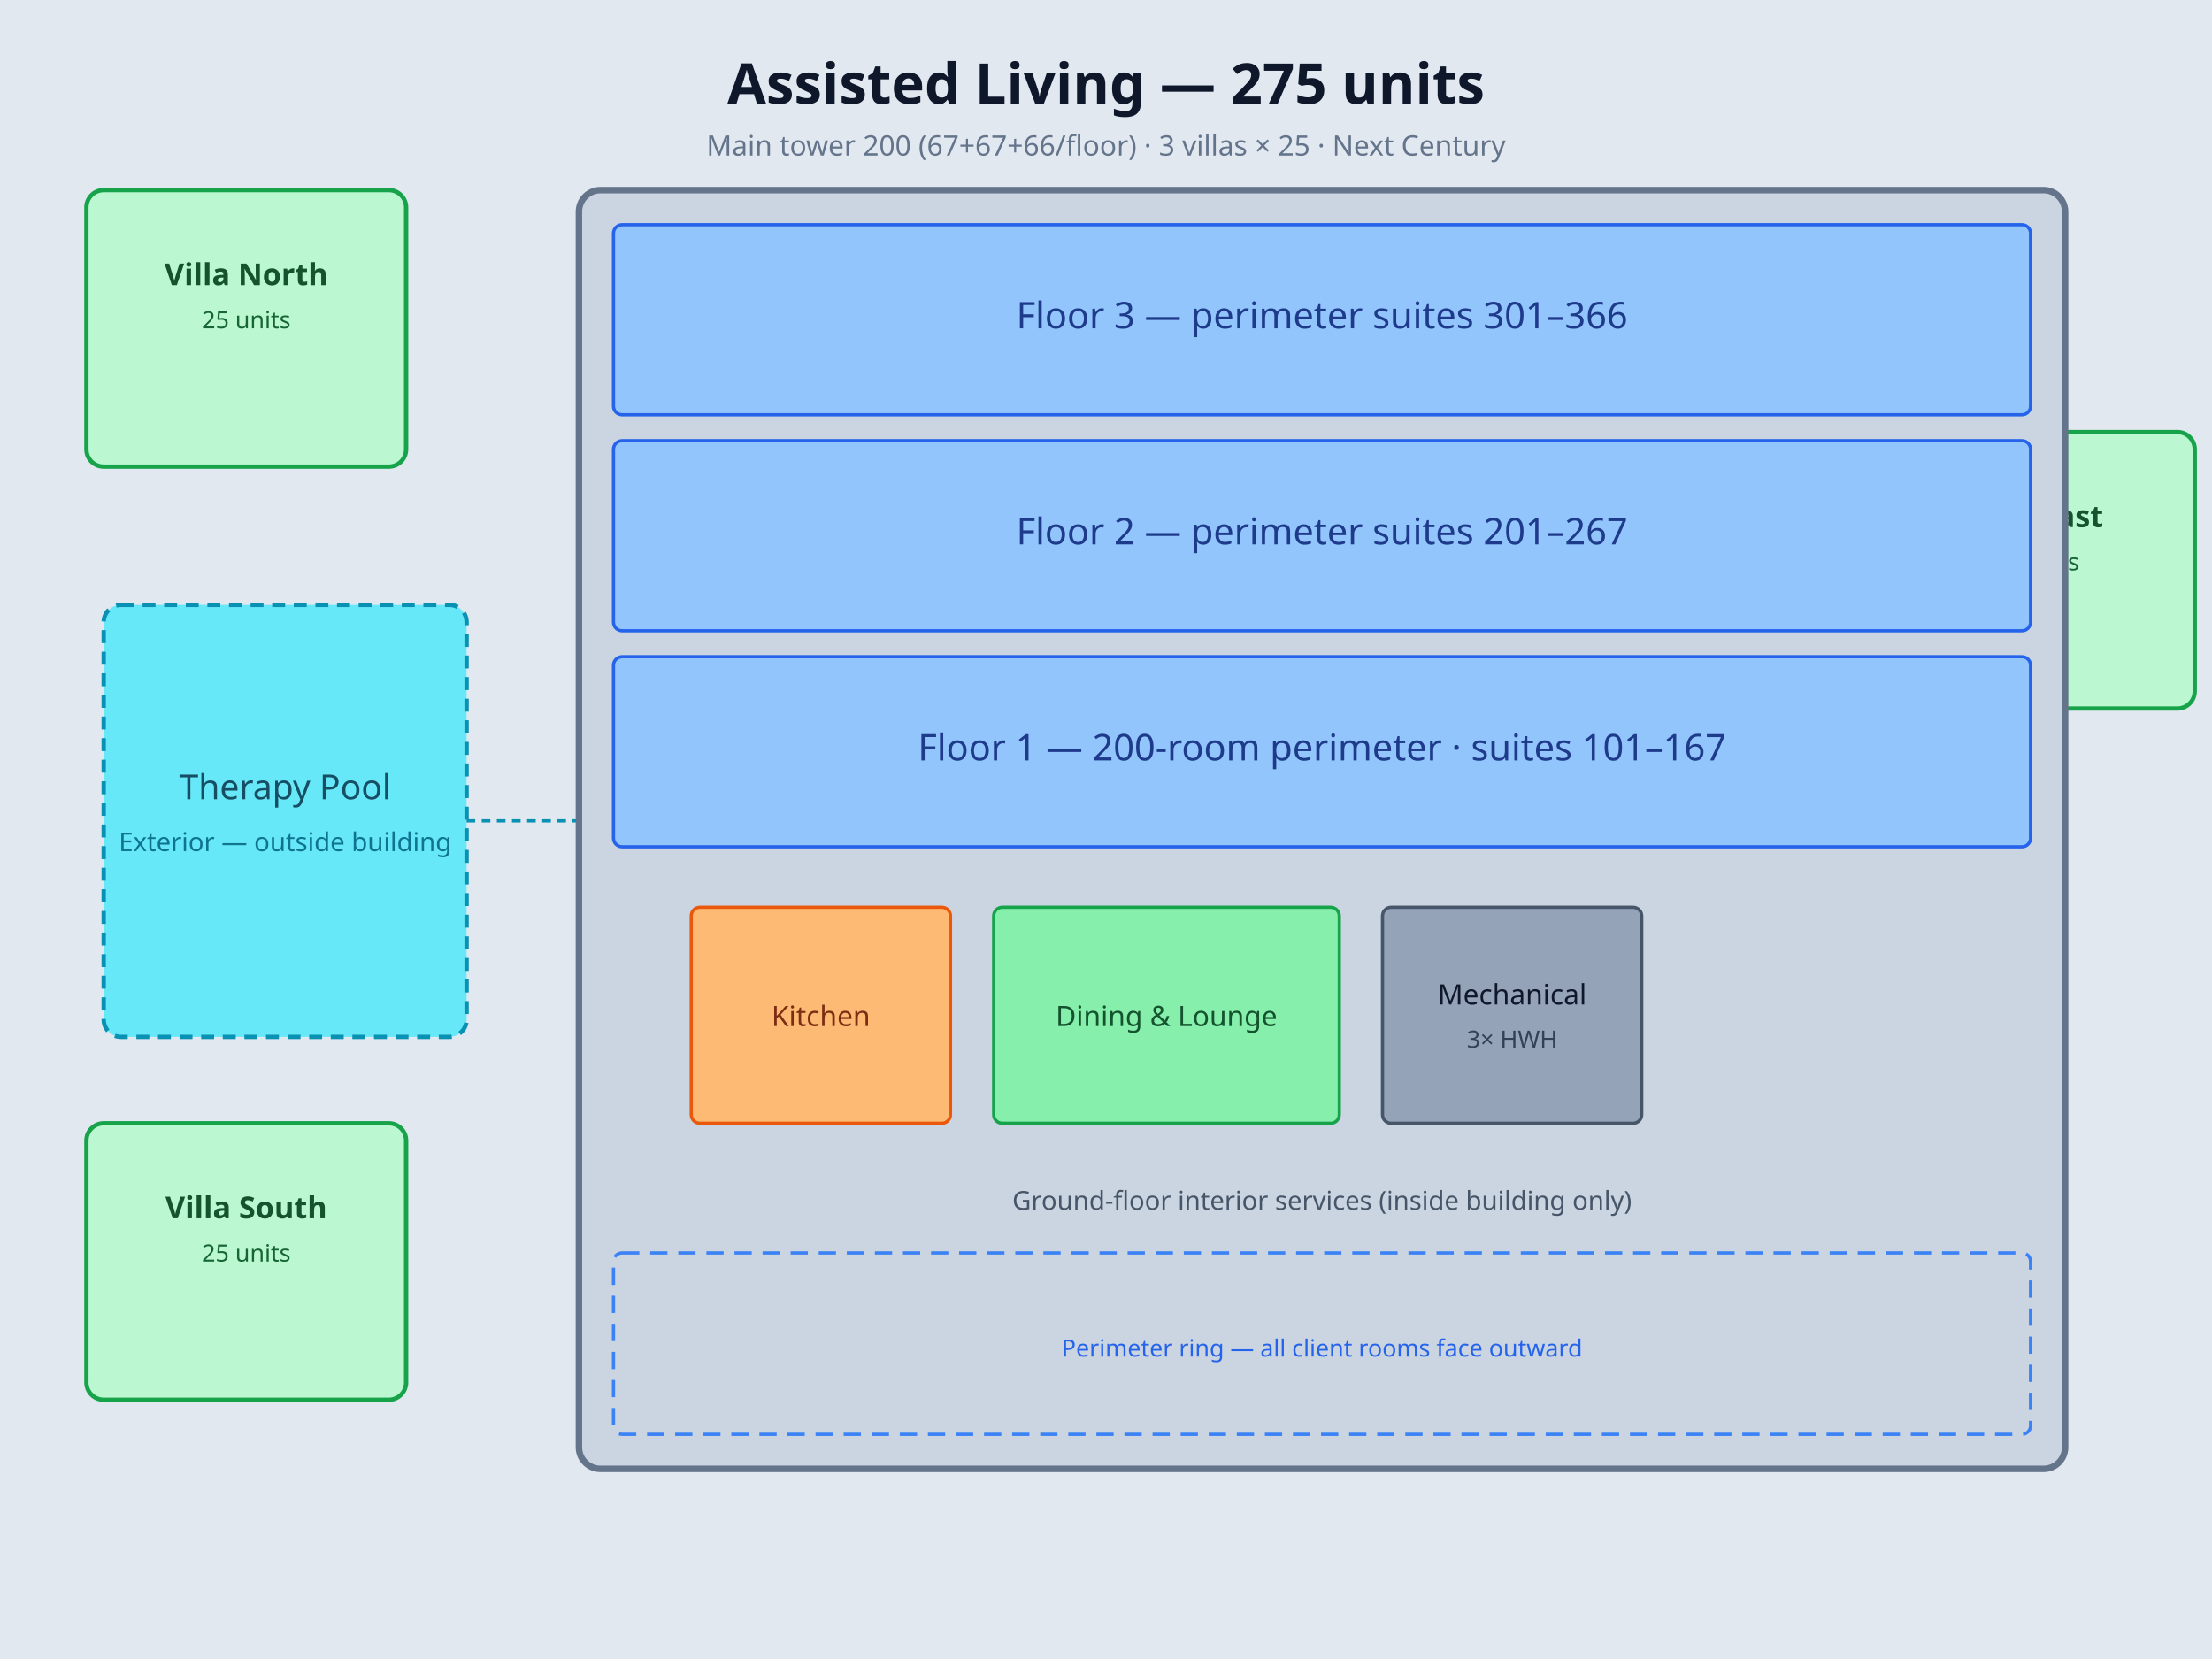
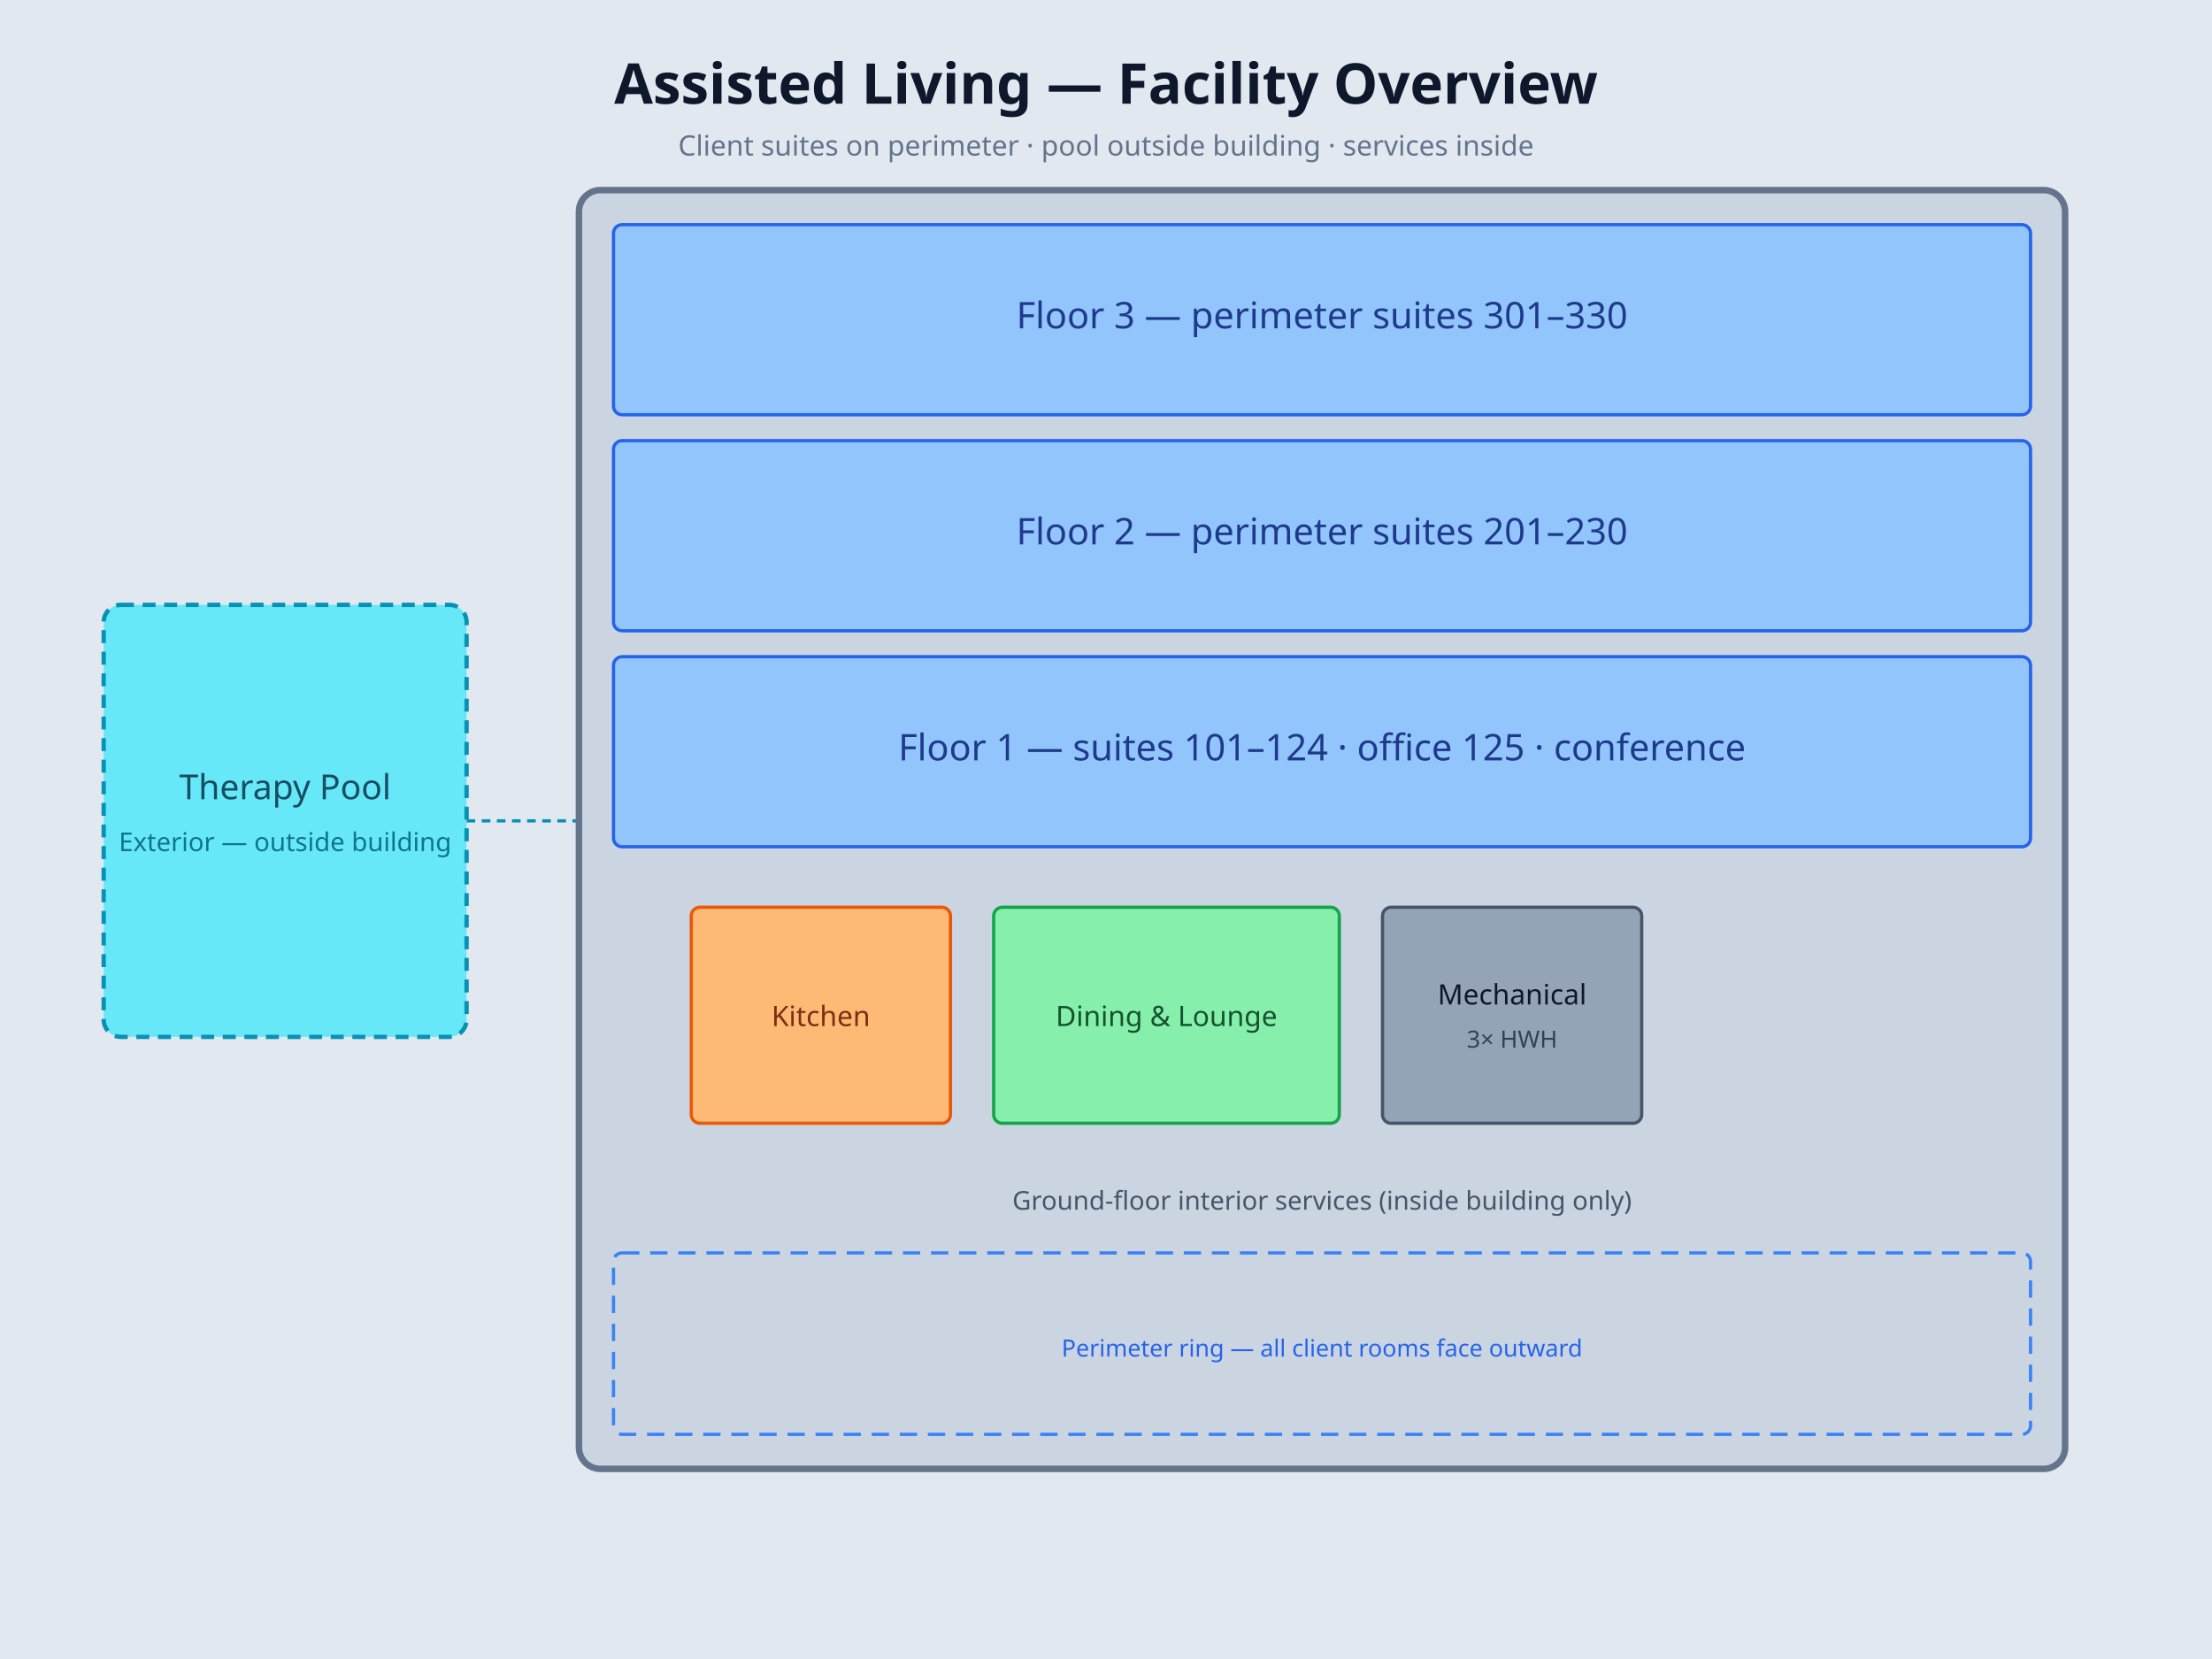
<svg xmlns="http://www.w3.org/2000/svg" viewBox="0 0 1024 768" width="1024" height="768">
  <rect width="1024" height="768" fill="#e2e8f0" />
-   <text x="512" y="48" text-anchor="middle" font-family="Segoe UI,sans-serif" font-size="26" font-weight="600" fill="#0f172a">Assisted Living — 275 units</text>
-   <text x="512" y="72" text-anchor="middle" font-family="Segoe UI,sans-serif" font-size="13" fill="#64748b">Main tower 200 (67+67+66/floor) · 3 villas × 25 · Next Century</text>
+   <text x="512" y="48" text-anchor="middle" font-family="Segoe UI,sans-serif" font-size="26" font-weight="600" fill="#0f172a">Assisted Living — Facility Overview</text>
+   <text x="512" y="72" text-anchor="middle" font-family="Segoe UI,sans-serif" font-size="13" fill="#64748b">Client suites on perimeter · pool outside building · services inside</text>
  <rect id="zone_pool" x="48" y="280" width="168" height="200" rx="8" fill="#67e8f9" stroke="#0891b2" stroke-width="2" stroke-dasharray="6 4" />
  <text x="132" y="370" text-anchor="middle" font-family="Segoe UI,sans-serif" font-size="16" fill="#164e63">Therapy Pool</text>
  <text x="132" y="394" text-anchor="middle" font-family="Segoe UI,sans-serif" font-size="12" fill="#0e7490">Exterior — outside building</text>
-   <rect id="zone_villa-north" x="40" y="88" width="148" height="128" rx="8" fill="#bbf7d0" stroke="#16a34a" stroke-width="2" />
-   <text x="114" y="132" text-anchor="middle" font-family="Segoe UI,sans-serif" font-size="14" font-weight="600" fill="#14532d">Villa North</text>
-   <text x="114" y="152" text-anchor="middle" font-family="Segoe UI,sans-serif" font-size="11" fill="#166534">25 units</text>
-   <rect id="zone_villa-east" x="868" y="200" width="148" height="128" rx="8" fill="#bbf7d0" stroke="#16a34a" stroke-width="2" />
-   <text x="942" y="244" text-anchor="middle" font-family="Segoe UI,sans-serif" font-size="14" font-weight="600" fill="#14532d">Villa East</text>
-   <text x="942" y="264" text-anchor="middle" font-family="Segoe UI,sans-serif" font-size="11" fill="#166534">25 units</text>
-   <rect id="zone_villa-south" x="40" y="520" width="148" height="128" rx="8" fill="#bbf7d0" stroke="#16a34a" stroke-width="2" />
-   <text x="114" y="564" text-anchor="middle" font-family="Segoe UI,sans-serif" font-size="14" font-weight="600" fill="#14532d">Villa South</text>
-   <text x="114" y="584" text-anchor="middle" font-family="Segoe UI,sans-serif" font-size="11" fill="#166534">25 units</text>
  <path d="M 216 380 L 268 380" stroke="#0891b2" stroke-width="1.5" stroke-dasharray="4 3" fill="none" />
  <rect x="268" y="88" width="688" height="592" rx="10" fill="#cbd5e1" stroke="#64748b" stroke-width="3" />
  <rect x="284" y="104" width="656" height="88" rx="4" fill="#93c5fd" stroke="#2563eb" stroke-width="1.5" />
-   <text x="612" y="152" text-anchor="middle" font-family="Segoe UI,sans-serif" font-size="17" fill="#1e3a8a">Floor 3 — perimeter suites 301–366</text>
+   <text x="612" y="152" text-anchor="middle" font-family="Segoe UI,sans-serif" font-size="17" fill="#1e3a8a">Floor 3 — perimeter suites 301–330</text>
  <rect x="284" y="204" width="656" height="88" rx="4" fill="#93c5fd" stroke="#2563eb" stroke-width="1.5" />
-   <text x="612" y="252" text-anchor="middle" font-family="Segoe UI,sans-serif" font-size="17" fill="#1e3a8a">Floor 2 — perimeter suites 201–267</text>
+   <text x="612" y="252" text-anchor="middle" font-family="Segoe UI,sans-serif" font-size="17" fill="#1e3a8a">Floor 2 — perimeter suites 201–230</text>
  <rect x="284" y="304" width="656" height="88" rx="4" fill="#93c5fd" stroke="#2563eb" stroke-width="1.5" />
-   <text x="612" y="352" text-anchor="middle" font-family="Segoe UI,sans-serif" font-size="17" fill="#1e3a8a">Floor 1 — 200-room perimeter · suites 101–167</text>
+   <text x="612" y="352" text-anchor="middle" font-family="Segoe UI,sans-serif" font-size="17" fill="#1e3a8a">Floor 1 — suites 101–124 · office 125 · conference</text>
  <rect x="320" y="420" width="120" height="100" rx="4" fill="#fdba74" stroke="#ea580c" stroke-width="1.5" />
  <text x="380" y="475" text-anchor="middle" font-family="Segoe UI,sans-serif" font-size="13" fill="#7c2d12">Kitchen</text>
  <rect x="460" y="420" width="160" height="100" rx="4" fill="#86efac" stroke="#16a34a" stroke-width="1.5" />
  <text x="540" y="475" text-anchor="middle" font-family="Segoe UI,sans-serif" font-size="13" fill="#14532d">Dining &amp; Lounge</text>
  <rect x="640" y="420" width="120" height="100" rx="4" fill="#94a3b8" stroke="#475569" stroke-width="1.5" />
  <text x="700" y="465" text-anchor="middle" font-family="Segoe UI,sans-serif" font-size="13" fill="#0f172a">Mechanical</text>
  <text x="700" y="485" text-anchor="middle" font-family="Segoe UI,sans-serif" font-size="11" fill="#334155">3× HWH</text>
  <text x="612" y="560" text-anchor="middle" font-family="Segoe UI,sans-serif" font-size="12" fill="#475569">Ground-floor interior services (inside building only)</text>
  <rect x="284" y="580" width="656" height="84" rx="4" fill="none" stroke="#3b82f6" stroke-width="1.5" stroke-dasharray="8 5" />
  <text x="612" y="628" text-anchor="middle" font-family="Segoe UI,sans-serif" font-size="11" fill="#2563eb">Perimeter ring — all client rooms face outward</text>
</svg>
